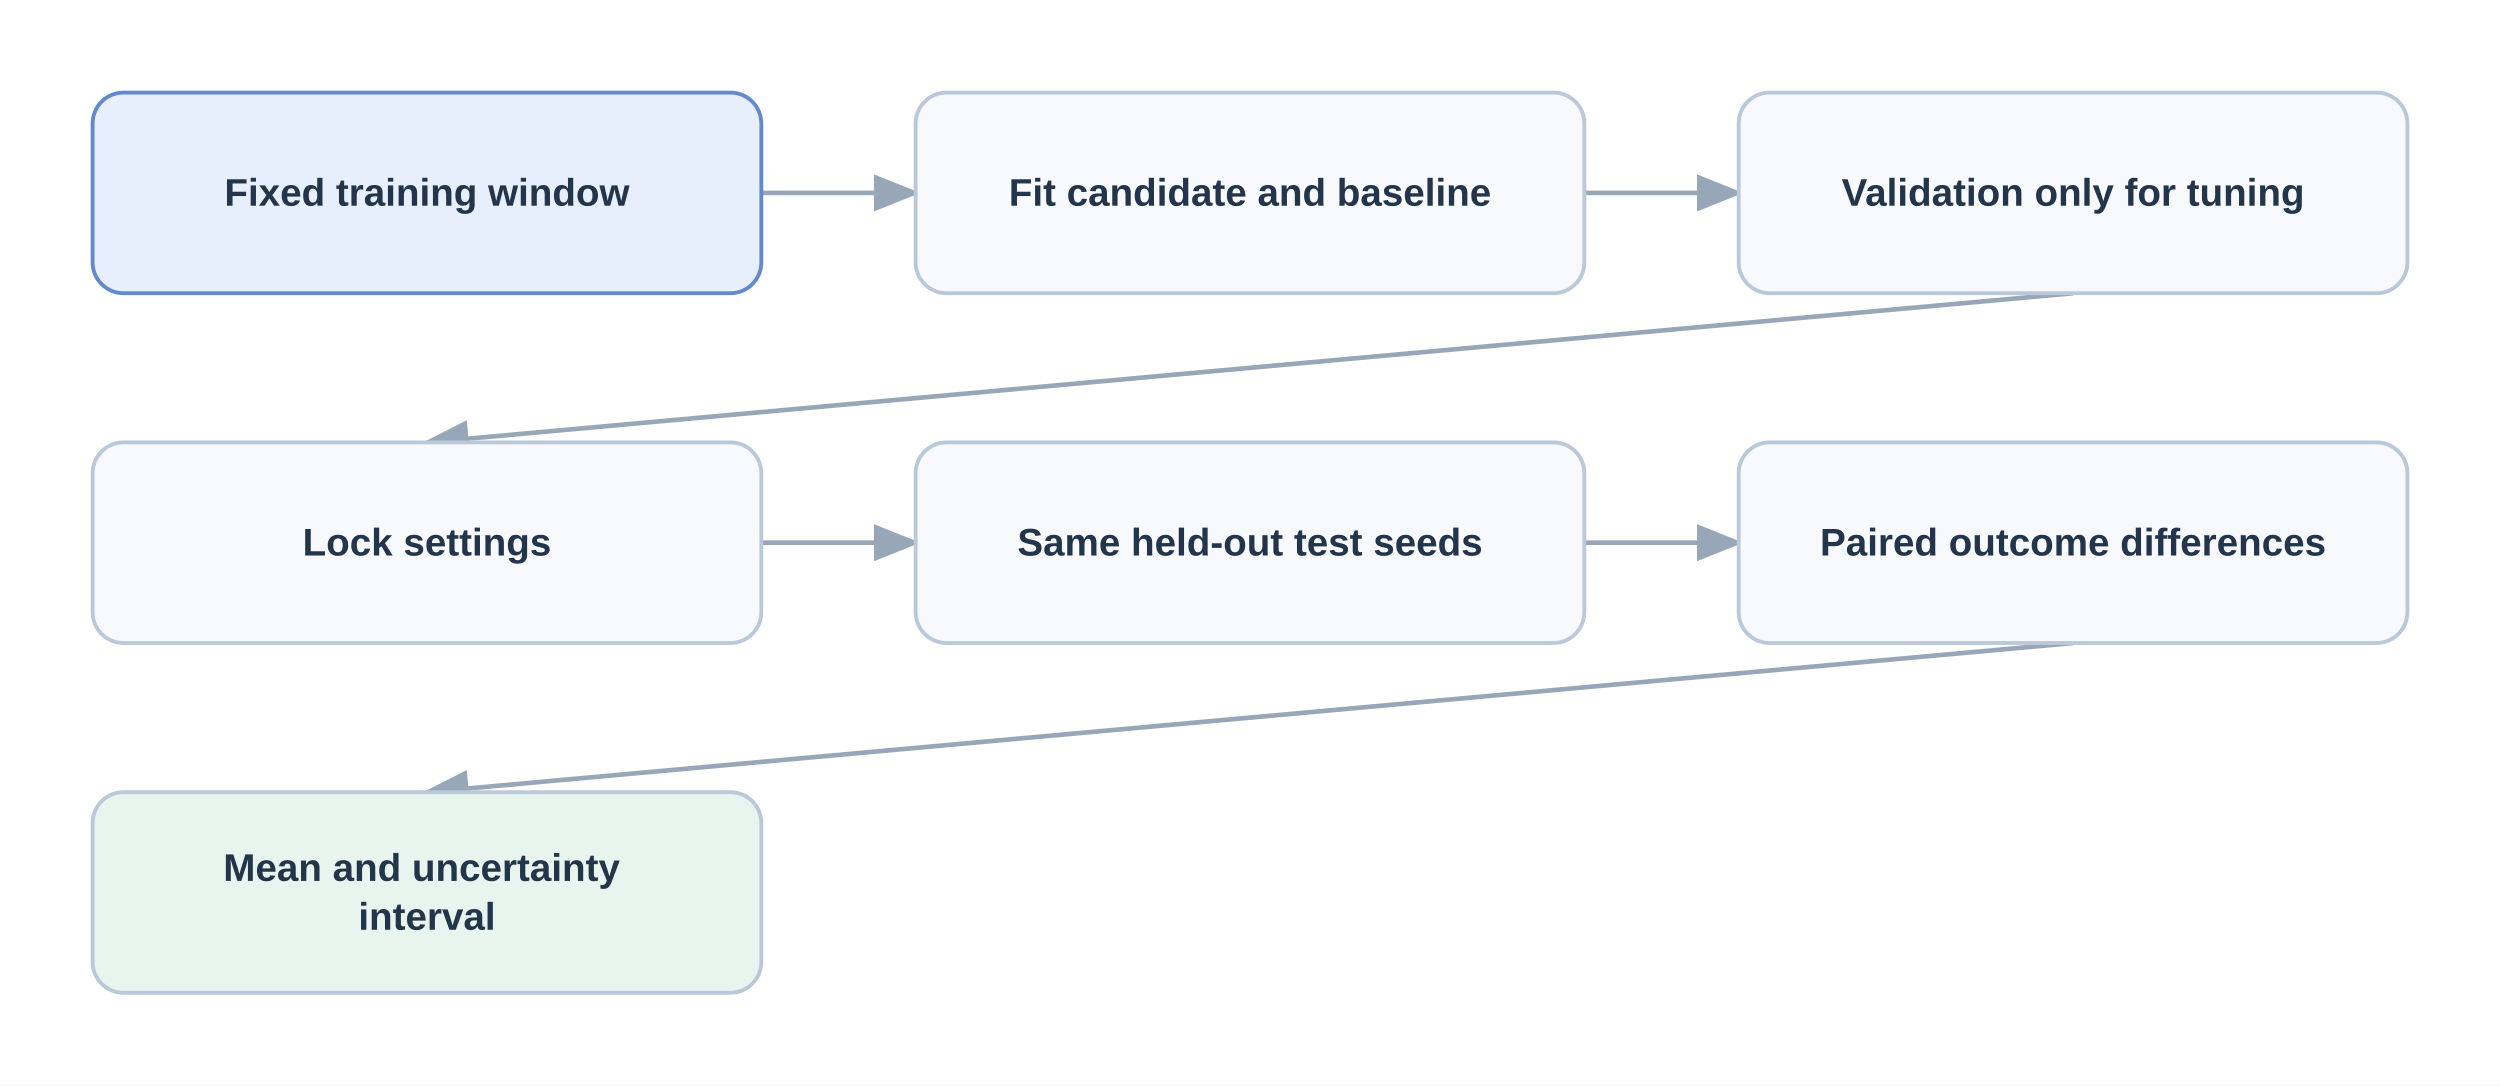
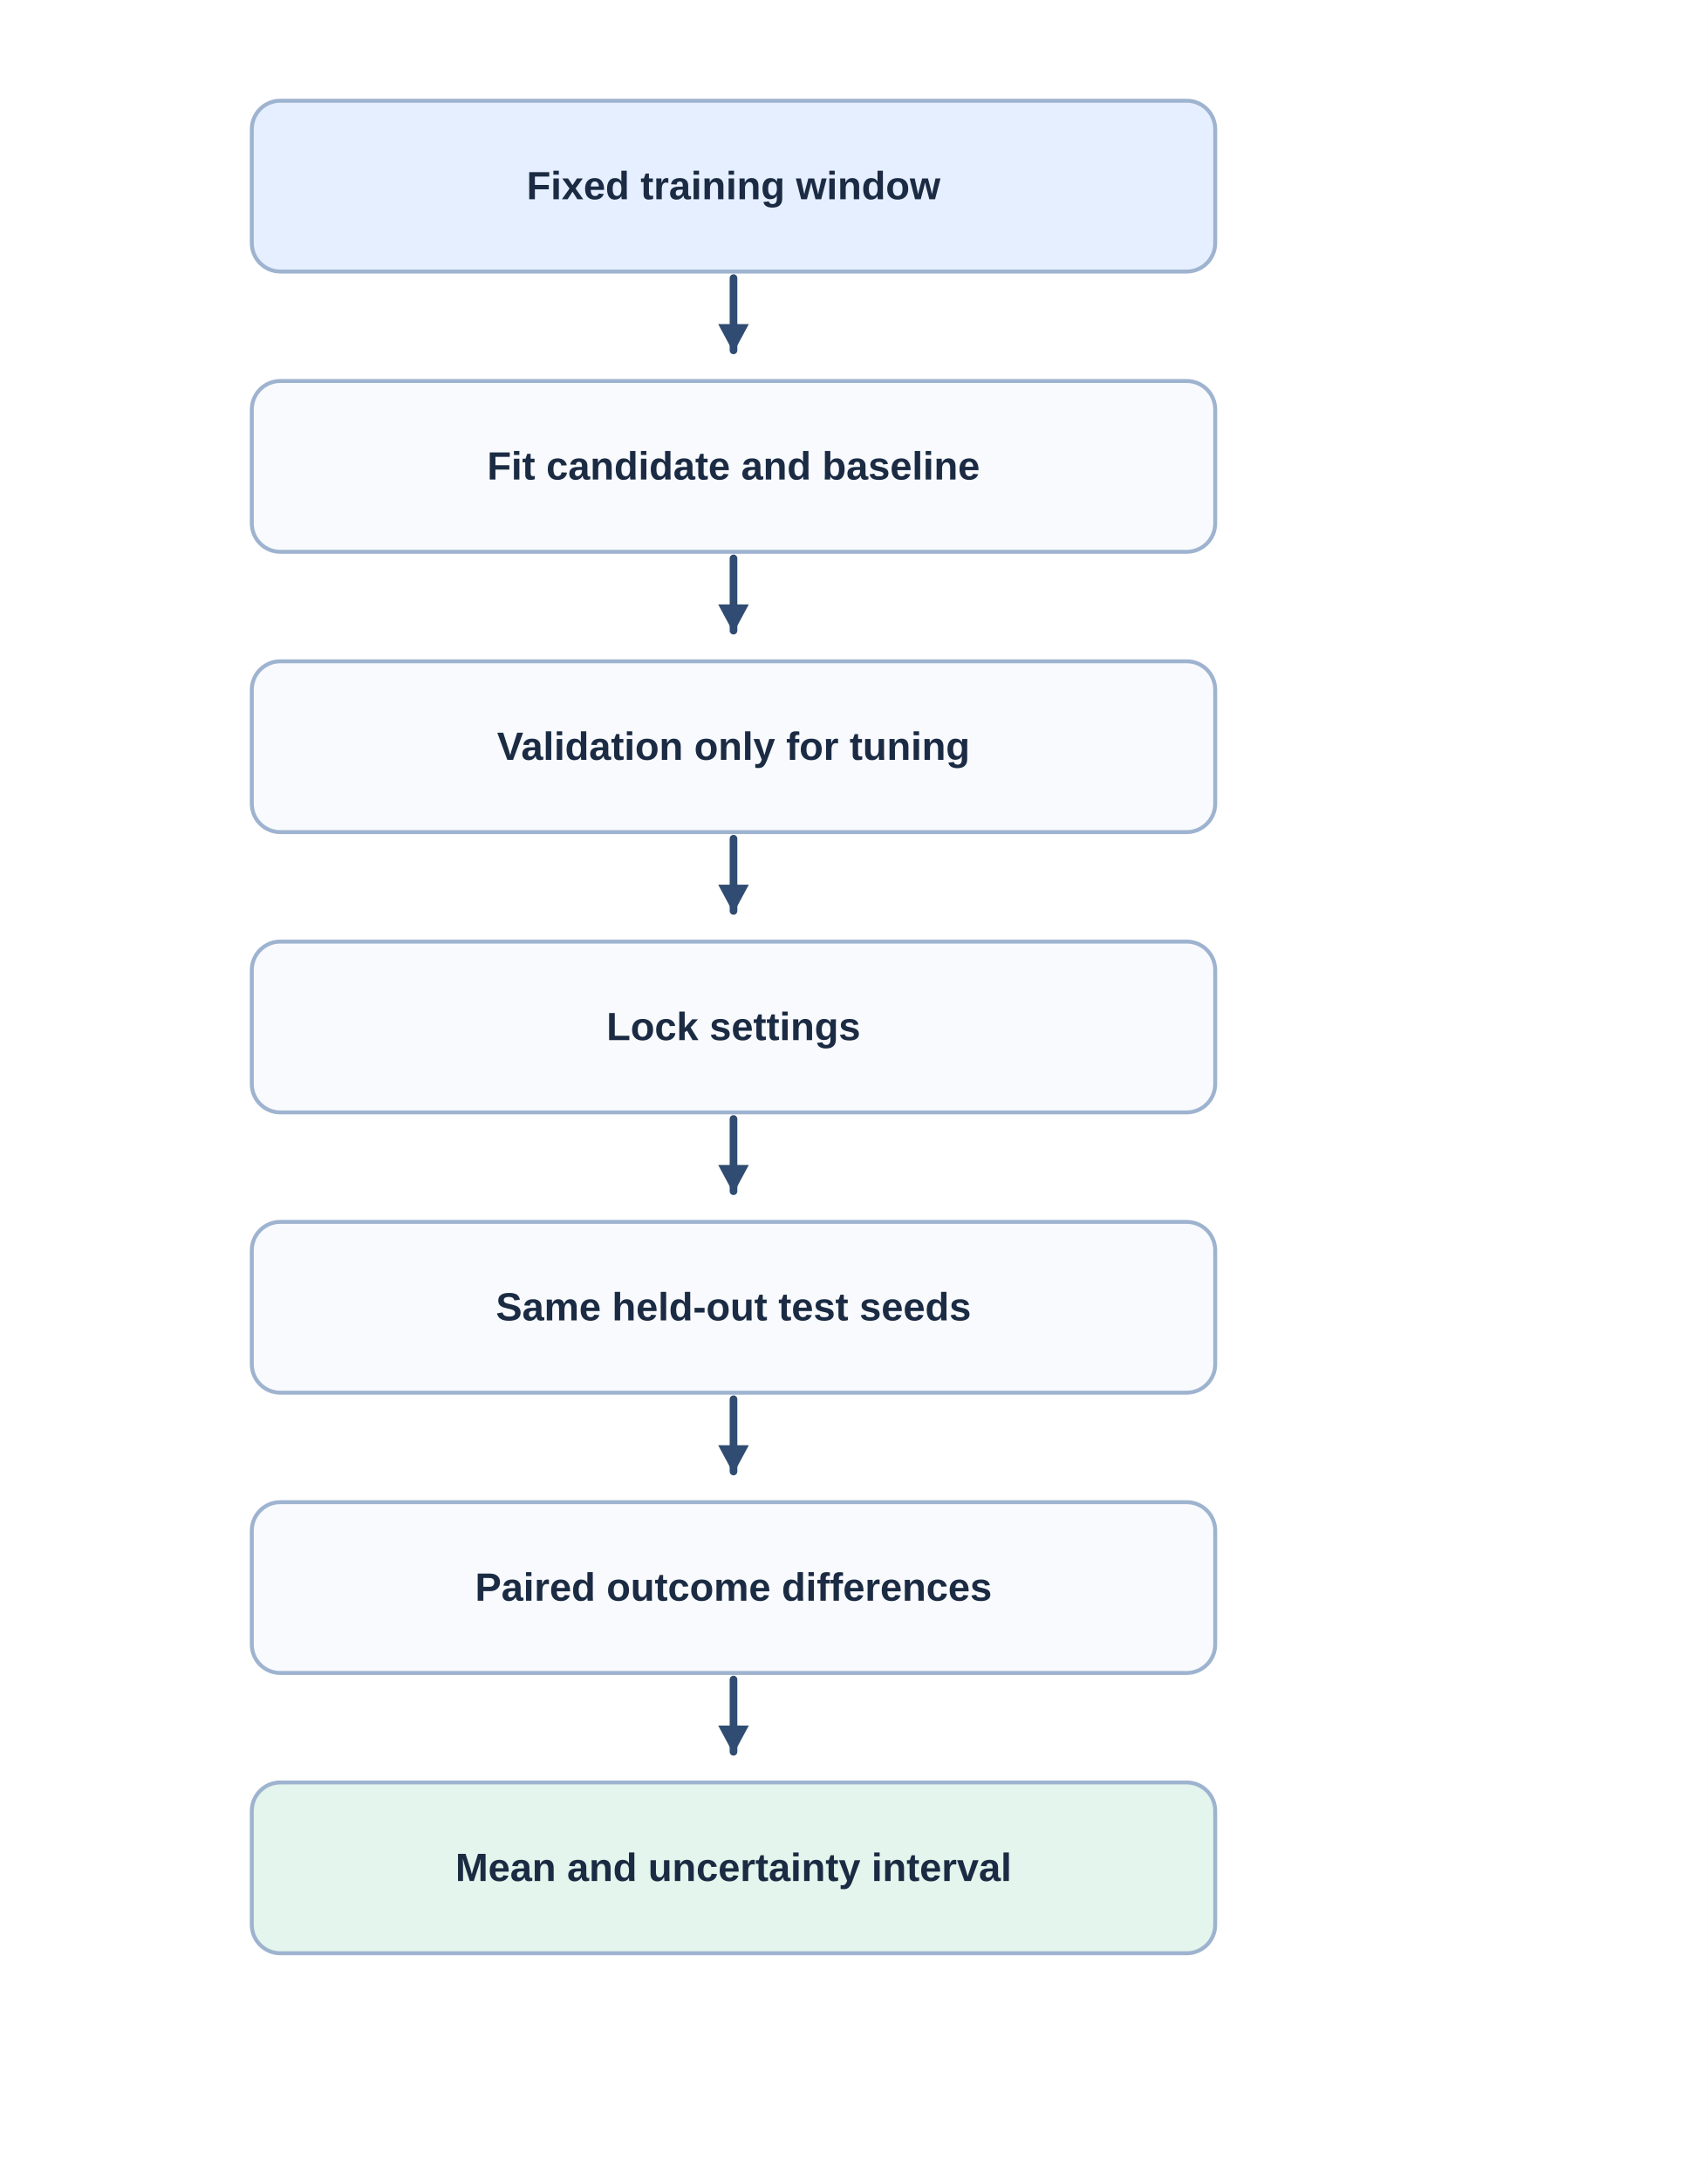
- <svg xmlns="http://www.w3.org/2000/svg" role="img" aria-label="Figure 10 Fixed training window process diagram" viewBox="0 0 972 422" width="972" height="422">
+ <svg xmlns="http://www.w3.org/2000/svg" viewBox="0 0 780 996" width="780" height="996" role="img" aria-label="Figure 10: Fixed training window">
  <defs>
-     <marker id="arrow" markerWidth="10" markerHeight="8" refX="9" refY="4" orient="auto">
-       <path d="M 0 0 L 10 4 L 0 8 Z" fill="#75899f" />
+     <marker id="arrowhead" markerUnits="userSpaceOnUse" markerWidth="16" markerHeight="16" refX="13" refY="8" orient="auto">
+       <path d="M1 1 L14 8 L1 15 Z" fill="#304c72" />
    </marker>
  </defs>
-   <rect width="100%" height="100%" fill="#ffffff" />
-   <path d="M 296 75 L 356 75" fill="none" stroke="#75899f" stroke-width="1.8" marker-end="url(#arrow)" opacity=".75" />
-   <path d="M 616 75 L 676 75" fill="none" stroke="#75899f" stroke-width="1.8" marker-end="url(#arrow)" opacity=".75" />
-   <path d="M 806 114 L 166 172" fill="none" stroke="#75899f" stroke-width="1.8" marker-end="url(#arrow)" opacity=".75" />
-   <path d="M 296 211 L 356 211" fill="none" stroke="#75899f" stroke-width="1.8" marker-end="url(#arrow)" opacity=".75" />
-   <path d="M 616 211 L 676 211" fill="none" stroke="#75899f" stroke-width="1.8" marker-end="url(#arrow)" opacity=".75" />
-   <path d="M 806 250 L 166 308" fill="none" stroke="#75899f" stroke-width="1.8" marker-end="url(#arrow)" opacity=".75" />
-   <rect x="36" y="36" width="260" height="78" rx="12" fill="#e7effd" stroke="#6389ce" stroke-width="1.5" />
-   <text x="166" y="80" text-anchor="middle" font-size="15" font-weight="600" font-family="Arial,Helvetica,sans-serif" fill="#23354b">
-     <tspan x="166" dy="0">Fixed training window</tspan>
+   <rect width="100%" height="100%" fill="#fff" />
+   <path d="M335,127 V160" fill="none" stroke="#304c72" stroke-width="3.5" stroke-linecap="round" stroke-linejoin="round" marker-end="url(#arrowhead)" />
+   <path d="M335,255 V288" fill="none" stroke="#304c72" stroke-width="3.5" stroke-linecap="round" stroke-linejoin="round" marker-end="url(#arrowhead)" />
+   <path d="M335,383 V416" fill="none" stroke="#304c72" stroke-width="3.5" stroke-linecap="round" stroke-linejoin="round" marker-end="url(#arrowhead)" />
+   <path d="M335,511 V544" fill="none" stroke="#304c72" stroke-width="3.5" stroke-linecap="round" stroke-linejoin="round" marker-end="url(#arrowhead)" />
+   <path d="M335,639 V672" fill="none" stroke="#304c72" stroke-width="3.5" stroke-linecap="round" stroke-linejoin="round" marker-end="url(#arrowhead)" />
+   <path d="M335,767 V800" fill="none" stroke="#304c72" stroke-width="3.5" stroke-linecap="round" stroke-linejoin="round" marker-end="url(#arrowhead)" />
+   <rect x="115" y="46" width="440" height="78" rx="13" fill="#e6efff" stroke="#9eb3cf" stroke-width="1.8" />
+   <text x="335" y="91" font-family="Arial,Helvetica,sans-serif" font-size="18" font-weight="600" text-anchor="middle" fill="#1b2b43">
+     <tspan x="335" dy="0">Fixed training window</tspan>
  </text>
-   <rect x="356" y="36" width="260" height="78" rx="12" fill="#f7f9fc" stroke="#bac8da" stroke-width="1.5" />
-   <text x="486" y="80" text-anchor="middle" font-size="15" font-weight="600" font-family="Arial,Helvetica,sans-serif" fill="#23354b">
-     <tspan x="486" dy="0">Fit candidate and baseline</tspan>
+   <rect x="115" y="174" width="440" height="78" rx="13" fill="#f8fafd" stroke="#9eb3cf" stroke-width="1.8" />
+   <text x="335" y="219" font-family="Arial,Helvetica,sans-serif" font-size="18" font-weight="600" text-anchor="middle" fill="#1b2b43">
+     <tspan x="335" dy="0">Fit candidate and baseline</tspan>
  </text>
-   <rect x="676" y="36" width="260" height="78" rx="12" fill="#f7f9fc" stroke="#bac8da" stroke-width="1.5" />
-   <text x="806" y="80" text-anchor="middle" font-size="15" font-weight="600" font-family="Arial,Helvetica,sans-serif" fill="#23354b">
-     <tspan x="806" dy="0">Validation only for tuning</tspan>
+   <rect x="115" y="302" width="440" height="78" rx="13" fill="#f8fafd" stroke="#9eb3cf" stroke-width="1.8" />
+   <text x="335" y="347" font-family="Arial,Helvetica,sans-serif" font-size="18" font-weight="600" text-anchor="middle" fill="#1b2b43">
+     <tspan x="335" dy="0">Validation only for tuning</tspan>
  </text>
-   <rect x="36" y="172" width="260" height="78" rx="12" fill="#f7f9fc" stroke="#bac8da" stroke-width="1.5" />
-   <text x="166" y="216" text-anchor="middle" font-size="15" font-weight="600" font-family="Arial,Helvetica,sans-serif" fill="#23354b">
-     <tspan x="166" dy="0">Lock settings</tspan>
+   <rect x="115" y="430" width="440" height="78" rx="13" fill="#f8fafd" stroke="#9eb3cf" stroke-width="1.8" />
+   <text x="335" y="475" font-family="Arial,Helvetica,sans-serif" font-size="18" font-weight="600" text-anchor="middle" fill="#1b2b43">
+     <tspan x="335" dy="0">Lock settings</tspan>
  </text>
-   <rect x="356" y="172" width="260" height="78" rx="12" fill="#f7f9fc" stroke="#bac8da" stroke-width="1.5" />
-   <text x="486" y="216" text-anchor="middle" font-size="15" font-weight="600" font-family="Arial,Helvetica,sans-serif" fill="#23354b">
-     <tspan x="486" dy="0">Same held-out test seeds</tspan>
+   <rect x="115" y="558" width="440" height="78" rx="13" fill="#f8fafd" stroke="#9eb3cf" stroke-width="1.8" />
+   <text x="335" y="603" font-family="Arial,Helvetica,sans-serif" font-size="18" font-weight="600" text-anchor="middle" fill="#1b2b43">
+     <tspan x="335" dy="0">Same held-out test seeds</tspan>
  </text>
-   <rect x="676" y="172" width="260" height="78" rx="12" fill="#f7f9fc" stroke="#bac8da" stroke-width="1.5" />
-   <text x="806" y="216" text-anchor="middle" font-size="15" font-weight="600" font-family="Arial,Helvetica,sans-serif" fill="#23354b">
-     <tspan x="806" dy="0">Paired outcome differences</tspan>
+   <rect x="115" y="686" width="440" height="78" rx="13" fill="#f8fafd" stroke="#9eb3cf" stroke-width="1.8" />
+   <text x="335" y="731" font-family="Arial,Helvetica,sans-serif" font-size="18" font-weight="600" text-anchor="middle" fill="#1b2b43">
+     <tspan x="335" dy="0">Paired outcome differences</tspan>
  </text>
-   <rect x="36" y="308" width="260" height="78" rx="12" fill="#e7f5ee" stroke="#bac8da" stroke-width="1.5" />
-   <text x="166" y="342.5" text-anchor="middle" font-size="15" font-weight="600" font-family="Arial,Helvetica,sans-serif" fill="#23354b">
-     <tspan x="166" dy="0">Mean and uncertainty</tspan>
-     <tspan x="166" dy="19">interval</tspan>
+   <rect x="115" y="814" width="440" height="78" rx="13" fill="#e3f5ec" stroke="#9eb3cf" stroke-width="1.8" />
+   <text x="335" y="859" font-family="Arial,Helvetica,sans-serif" font-size="18" font-weight="600" text-anchor="middle" fill="#1b2b43">
+     <tspan x="335" dy="0">Mean and uncertainty interval</tspan>
  </text>
</svg>
